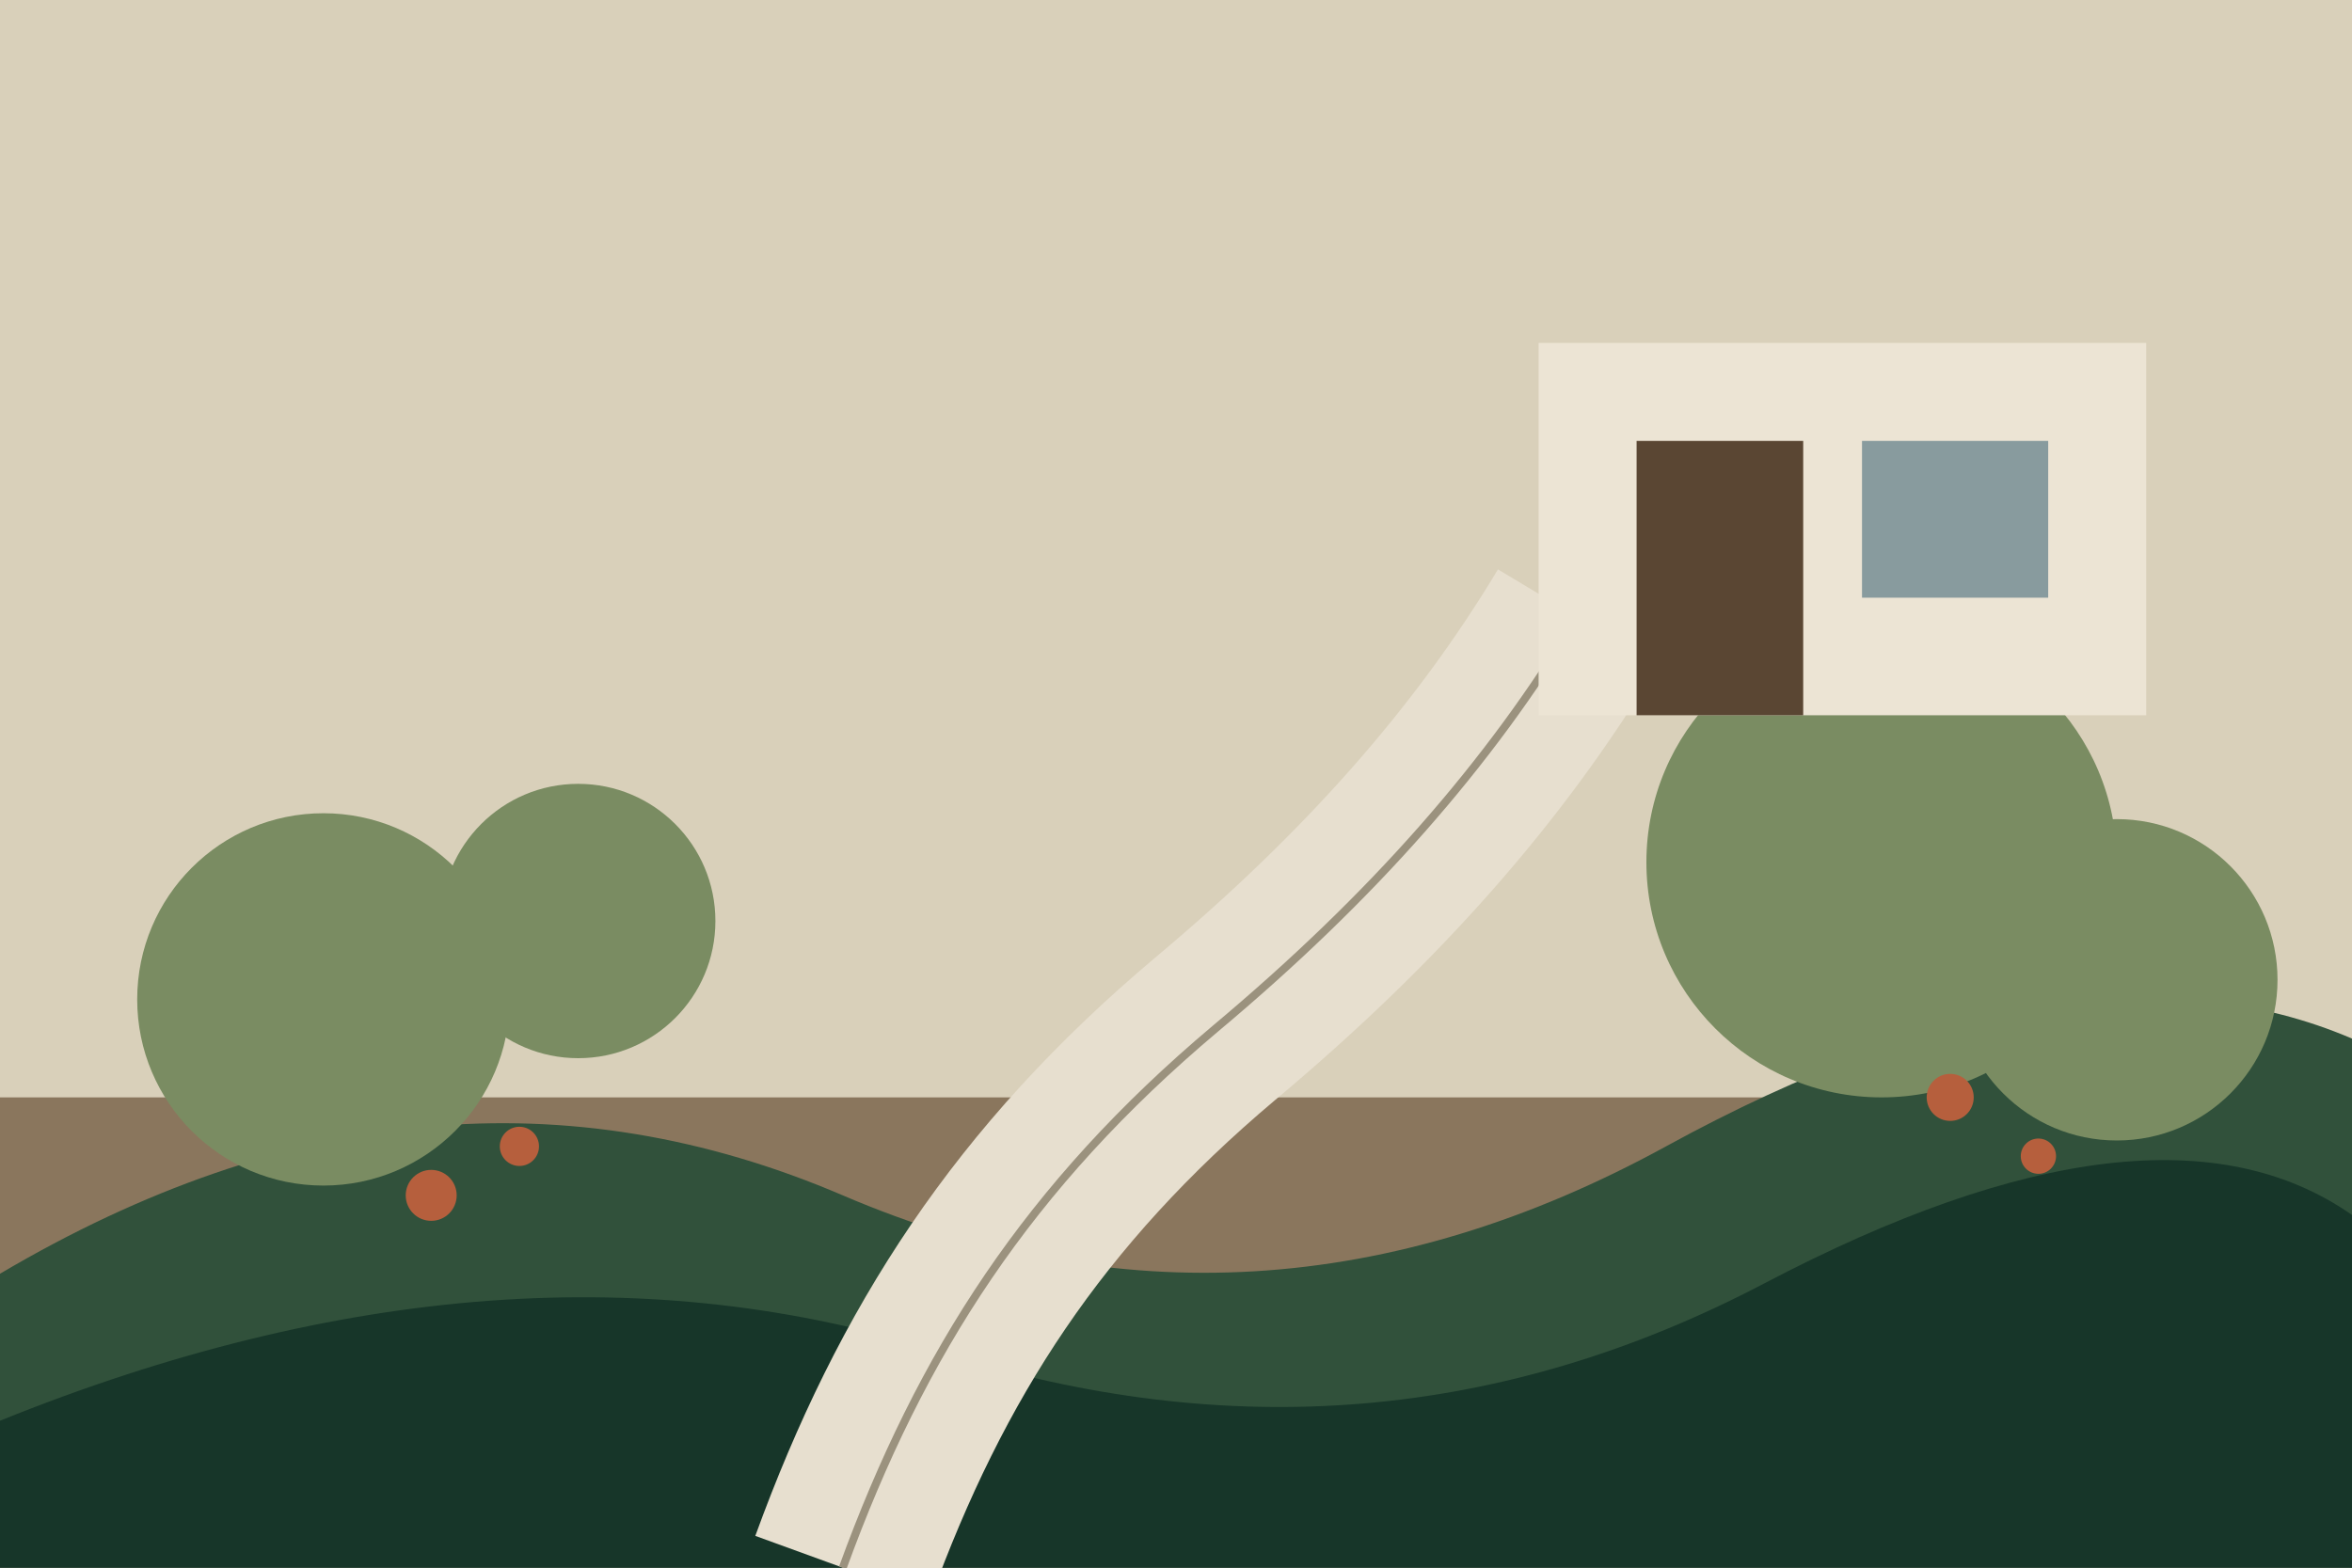
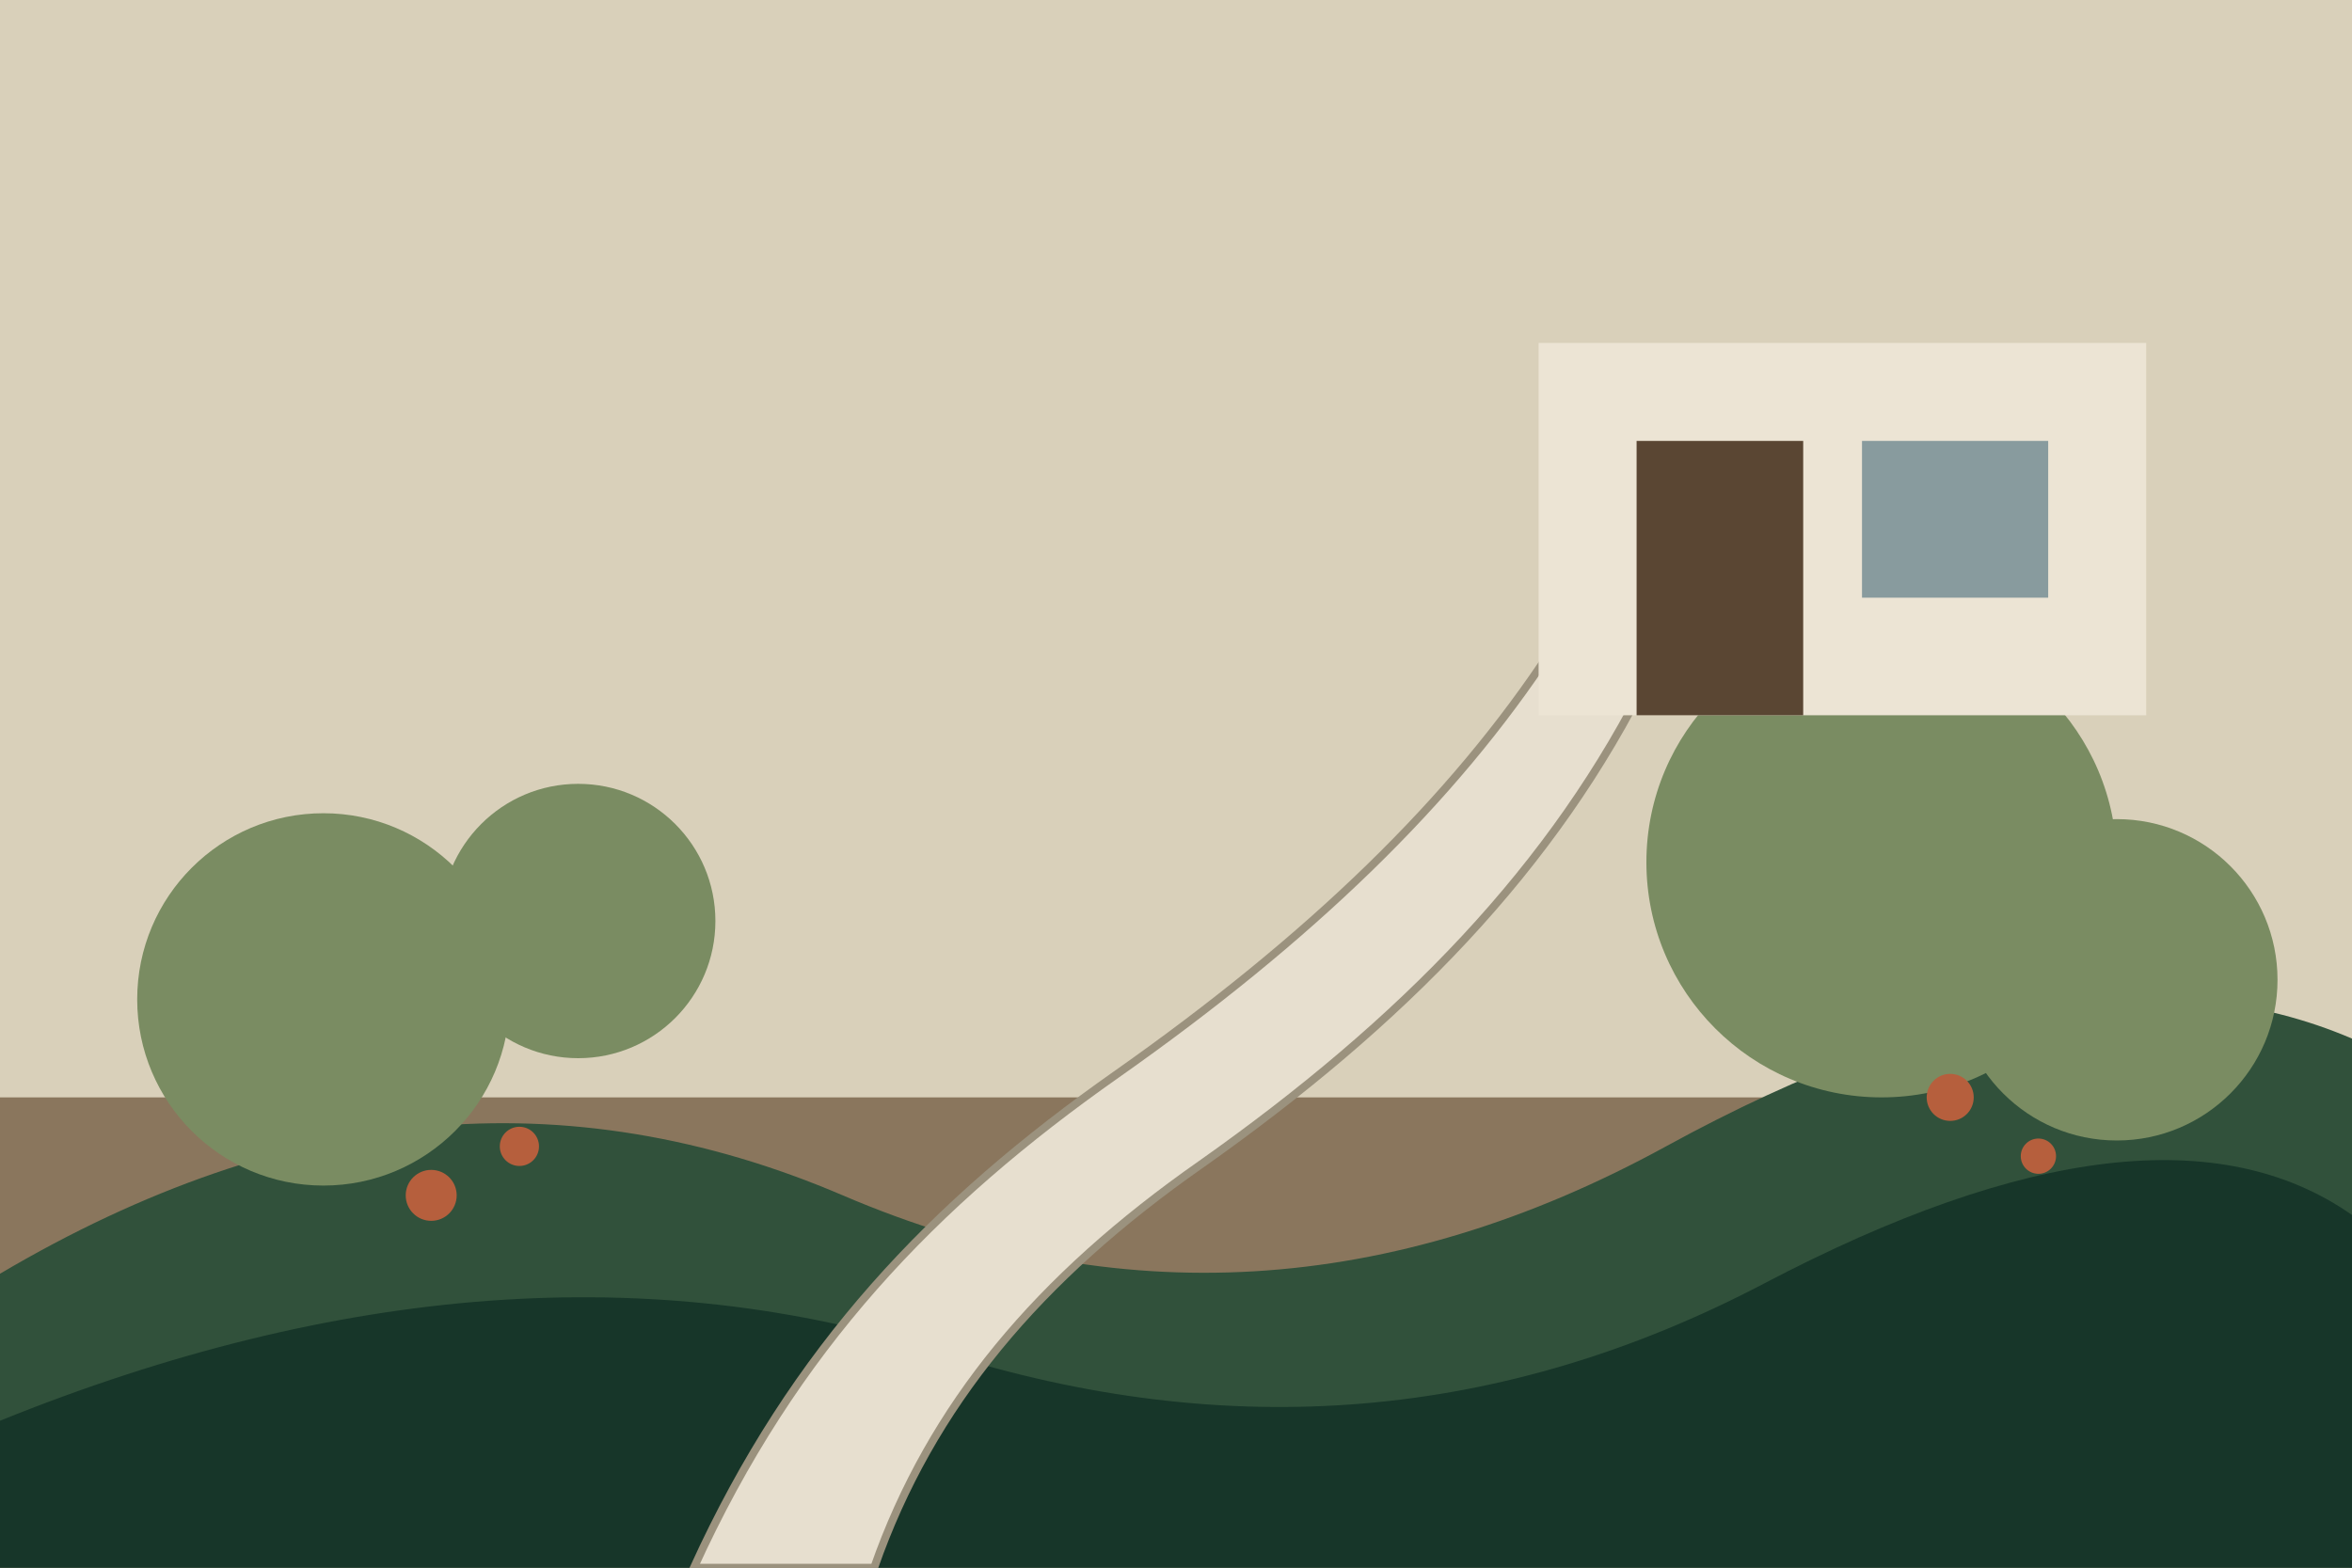
<svg xmlns="http://www.w3.org/2000/svg" viewBox="0 0 1200 800">
  <rect width="1200" height="800" fill="#d9d0ba" />
  <rect y="560" width="1200" height="240" fill="#8a765d" />
  <path d="M0 650 Q220 520 430 610 T850 585 T1200 530 V800 H0Z" fill="#31513b" />
  <path d="M0 725 Q260 620 480 690 T900 655 T1200 620 V800 H0Z" fill="#173629" />
-   <path d="M430 800 C470 690 525 605 620 525 C700 458 760 390 805 315" stroke="#e7dfcf" stroke-width="95" fill="none" />
-   <path d="M430 800 C470 690 525 605 620 525 C700 458 760 390 805 315" stroke="#9b927e" stroke-width="4" fill="none" />
+   <path d="M354 800 C405 688 476 614 570 548 C668 479 741 409 792 331 L842 343 C793 443 715 522 613 594 C530 652 475 717 446 800Z" fill="#e7dfcf" stroke="#9b927e" stroke-width="4" />
  <g fill="#7a8c62">
    <circle cx="165" cy="510" r="95" />
    <circle cx="295" cy="470" r="70" />
    <circle cx="960" cy="440" r="120" />
    <circle cx="1080" cy="500" r="82" />
  </g>
  <g fill="#b65f3d">
    <circle cx="220" cy="610" r="13" />
    <circle cx="265" cy="585" r="10" />
    <circle cx="995" cy="560" r="12" />
    <circle cx="1040" cy="590" r="9" />
  </g>
  <rect x="785" y="175" width="310" height="190" fill="#ece4d4" />
  <rect x="835" y="225" width="85" height="140" fill="#5a4633" />
  <rect x="950" y="225" width="95" height="80" fill="#889b9e" />
</svg>
